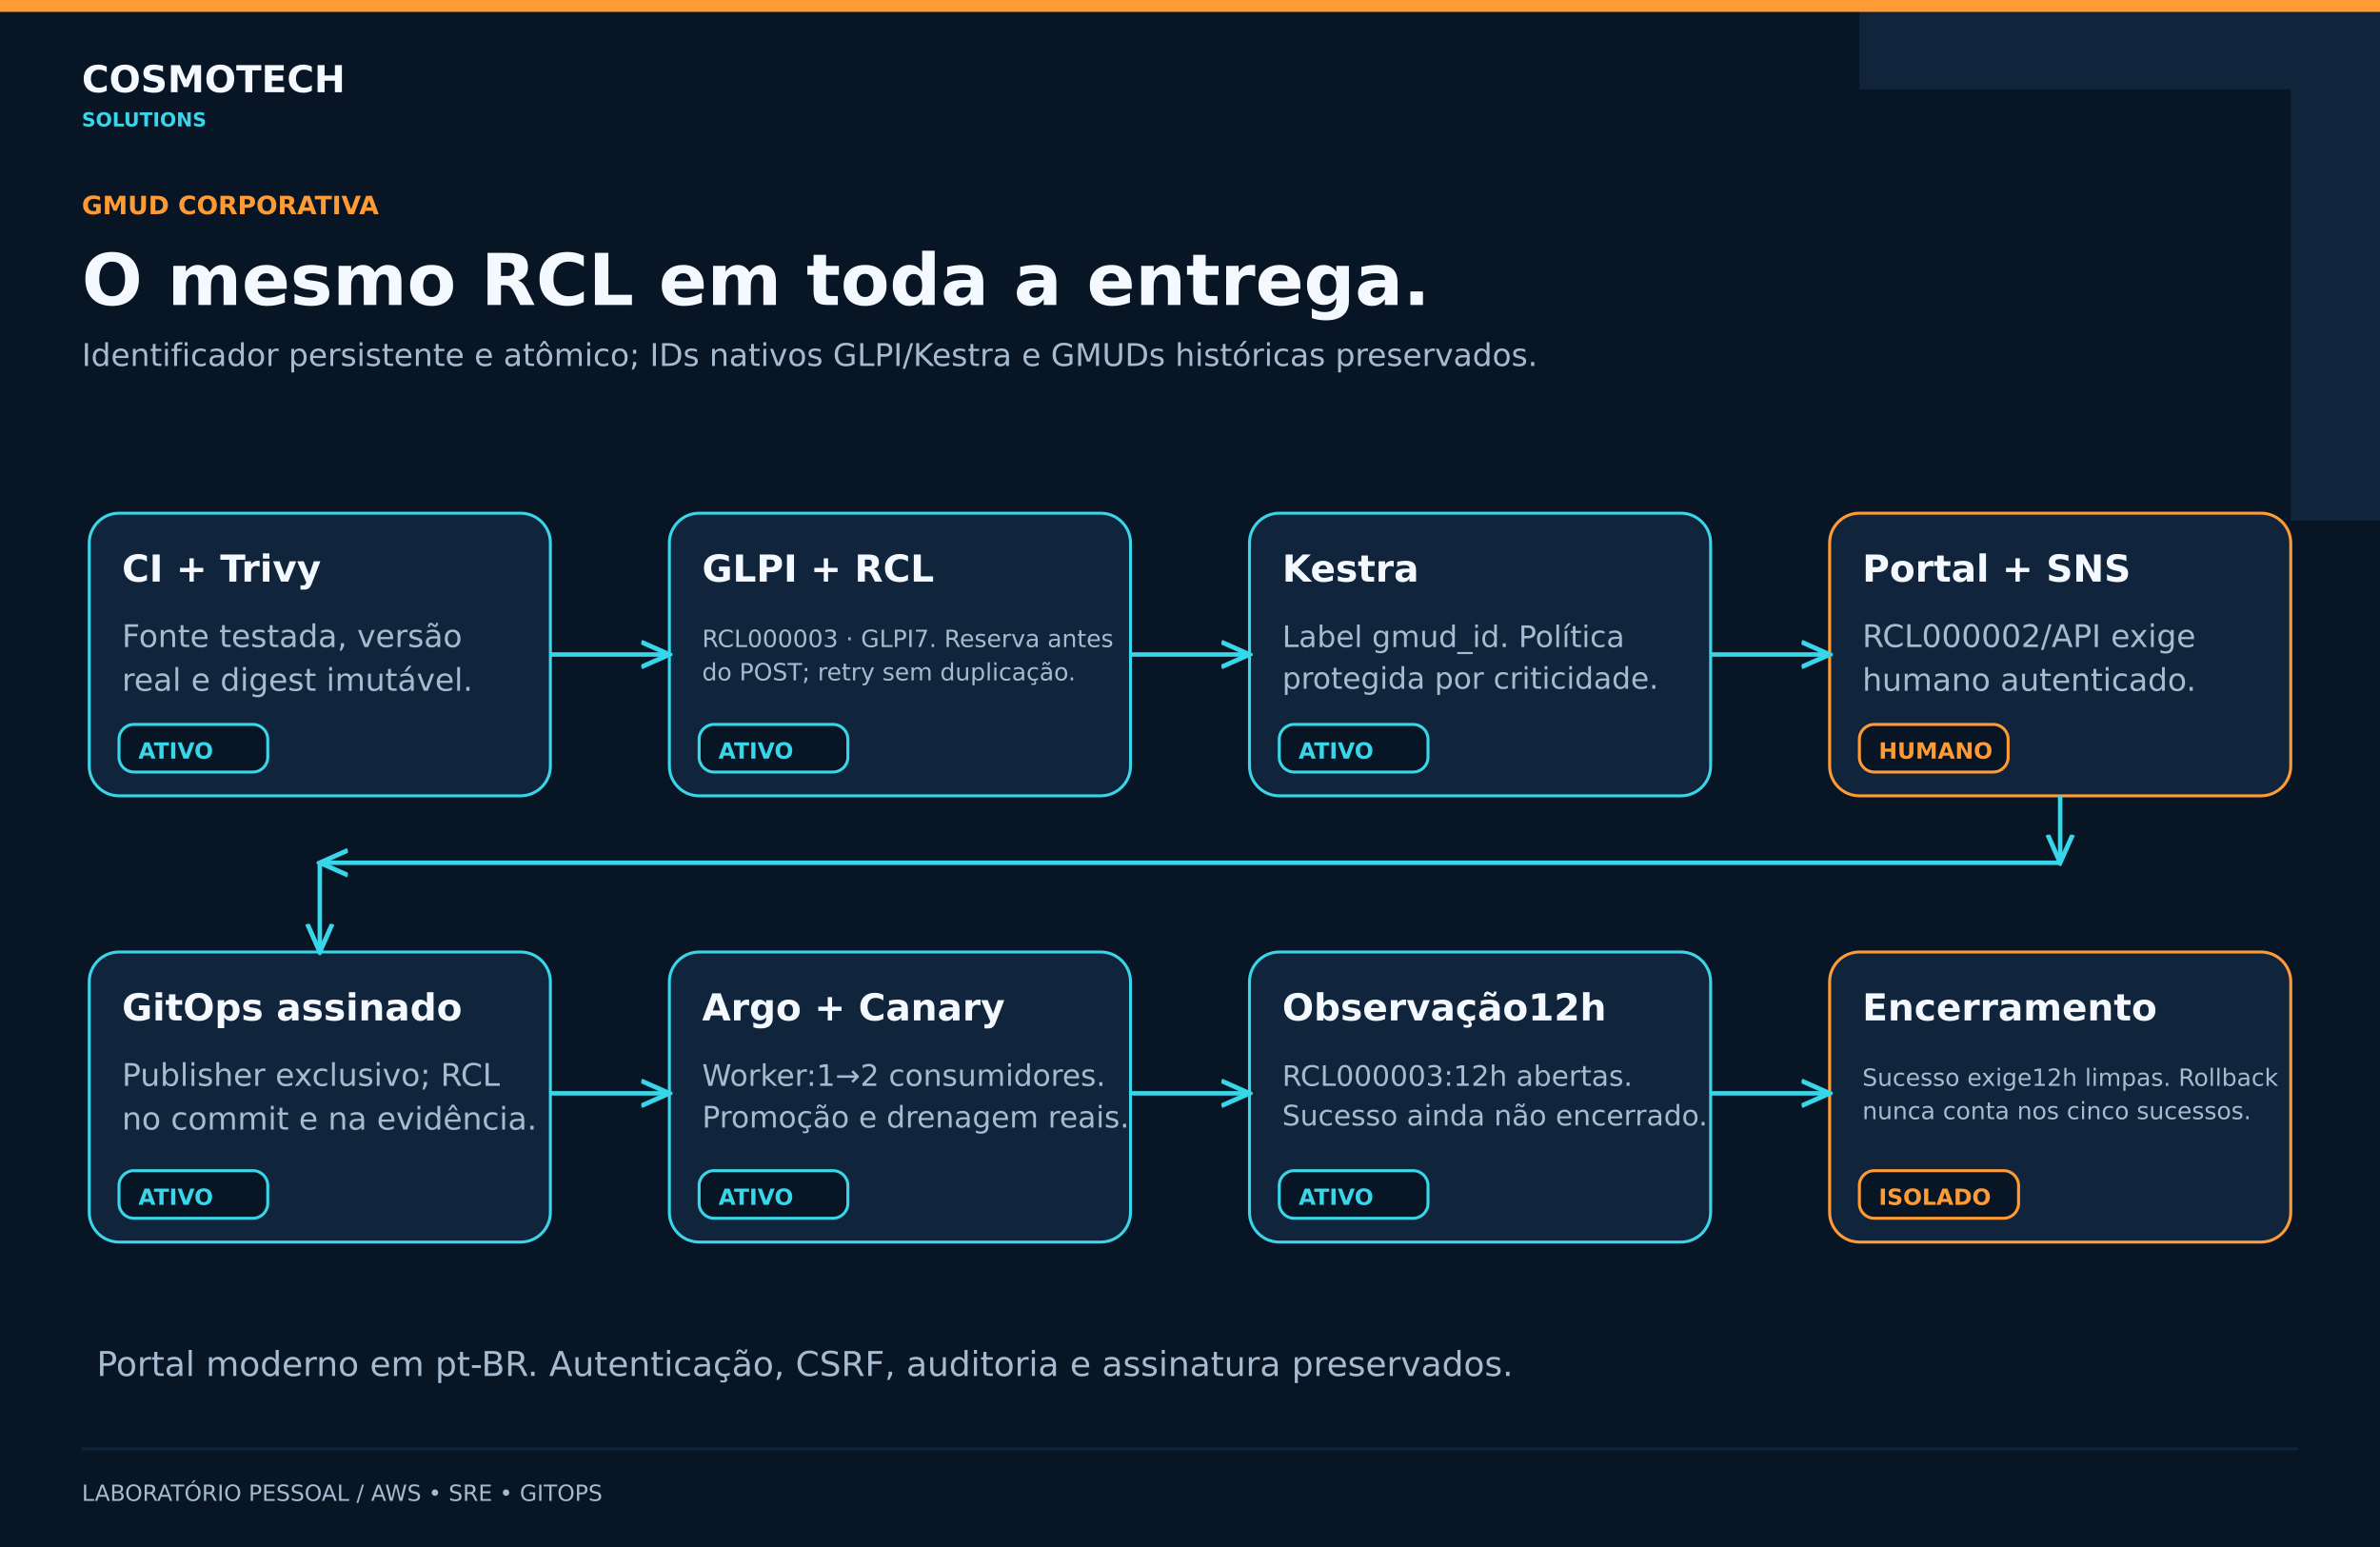
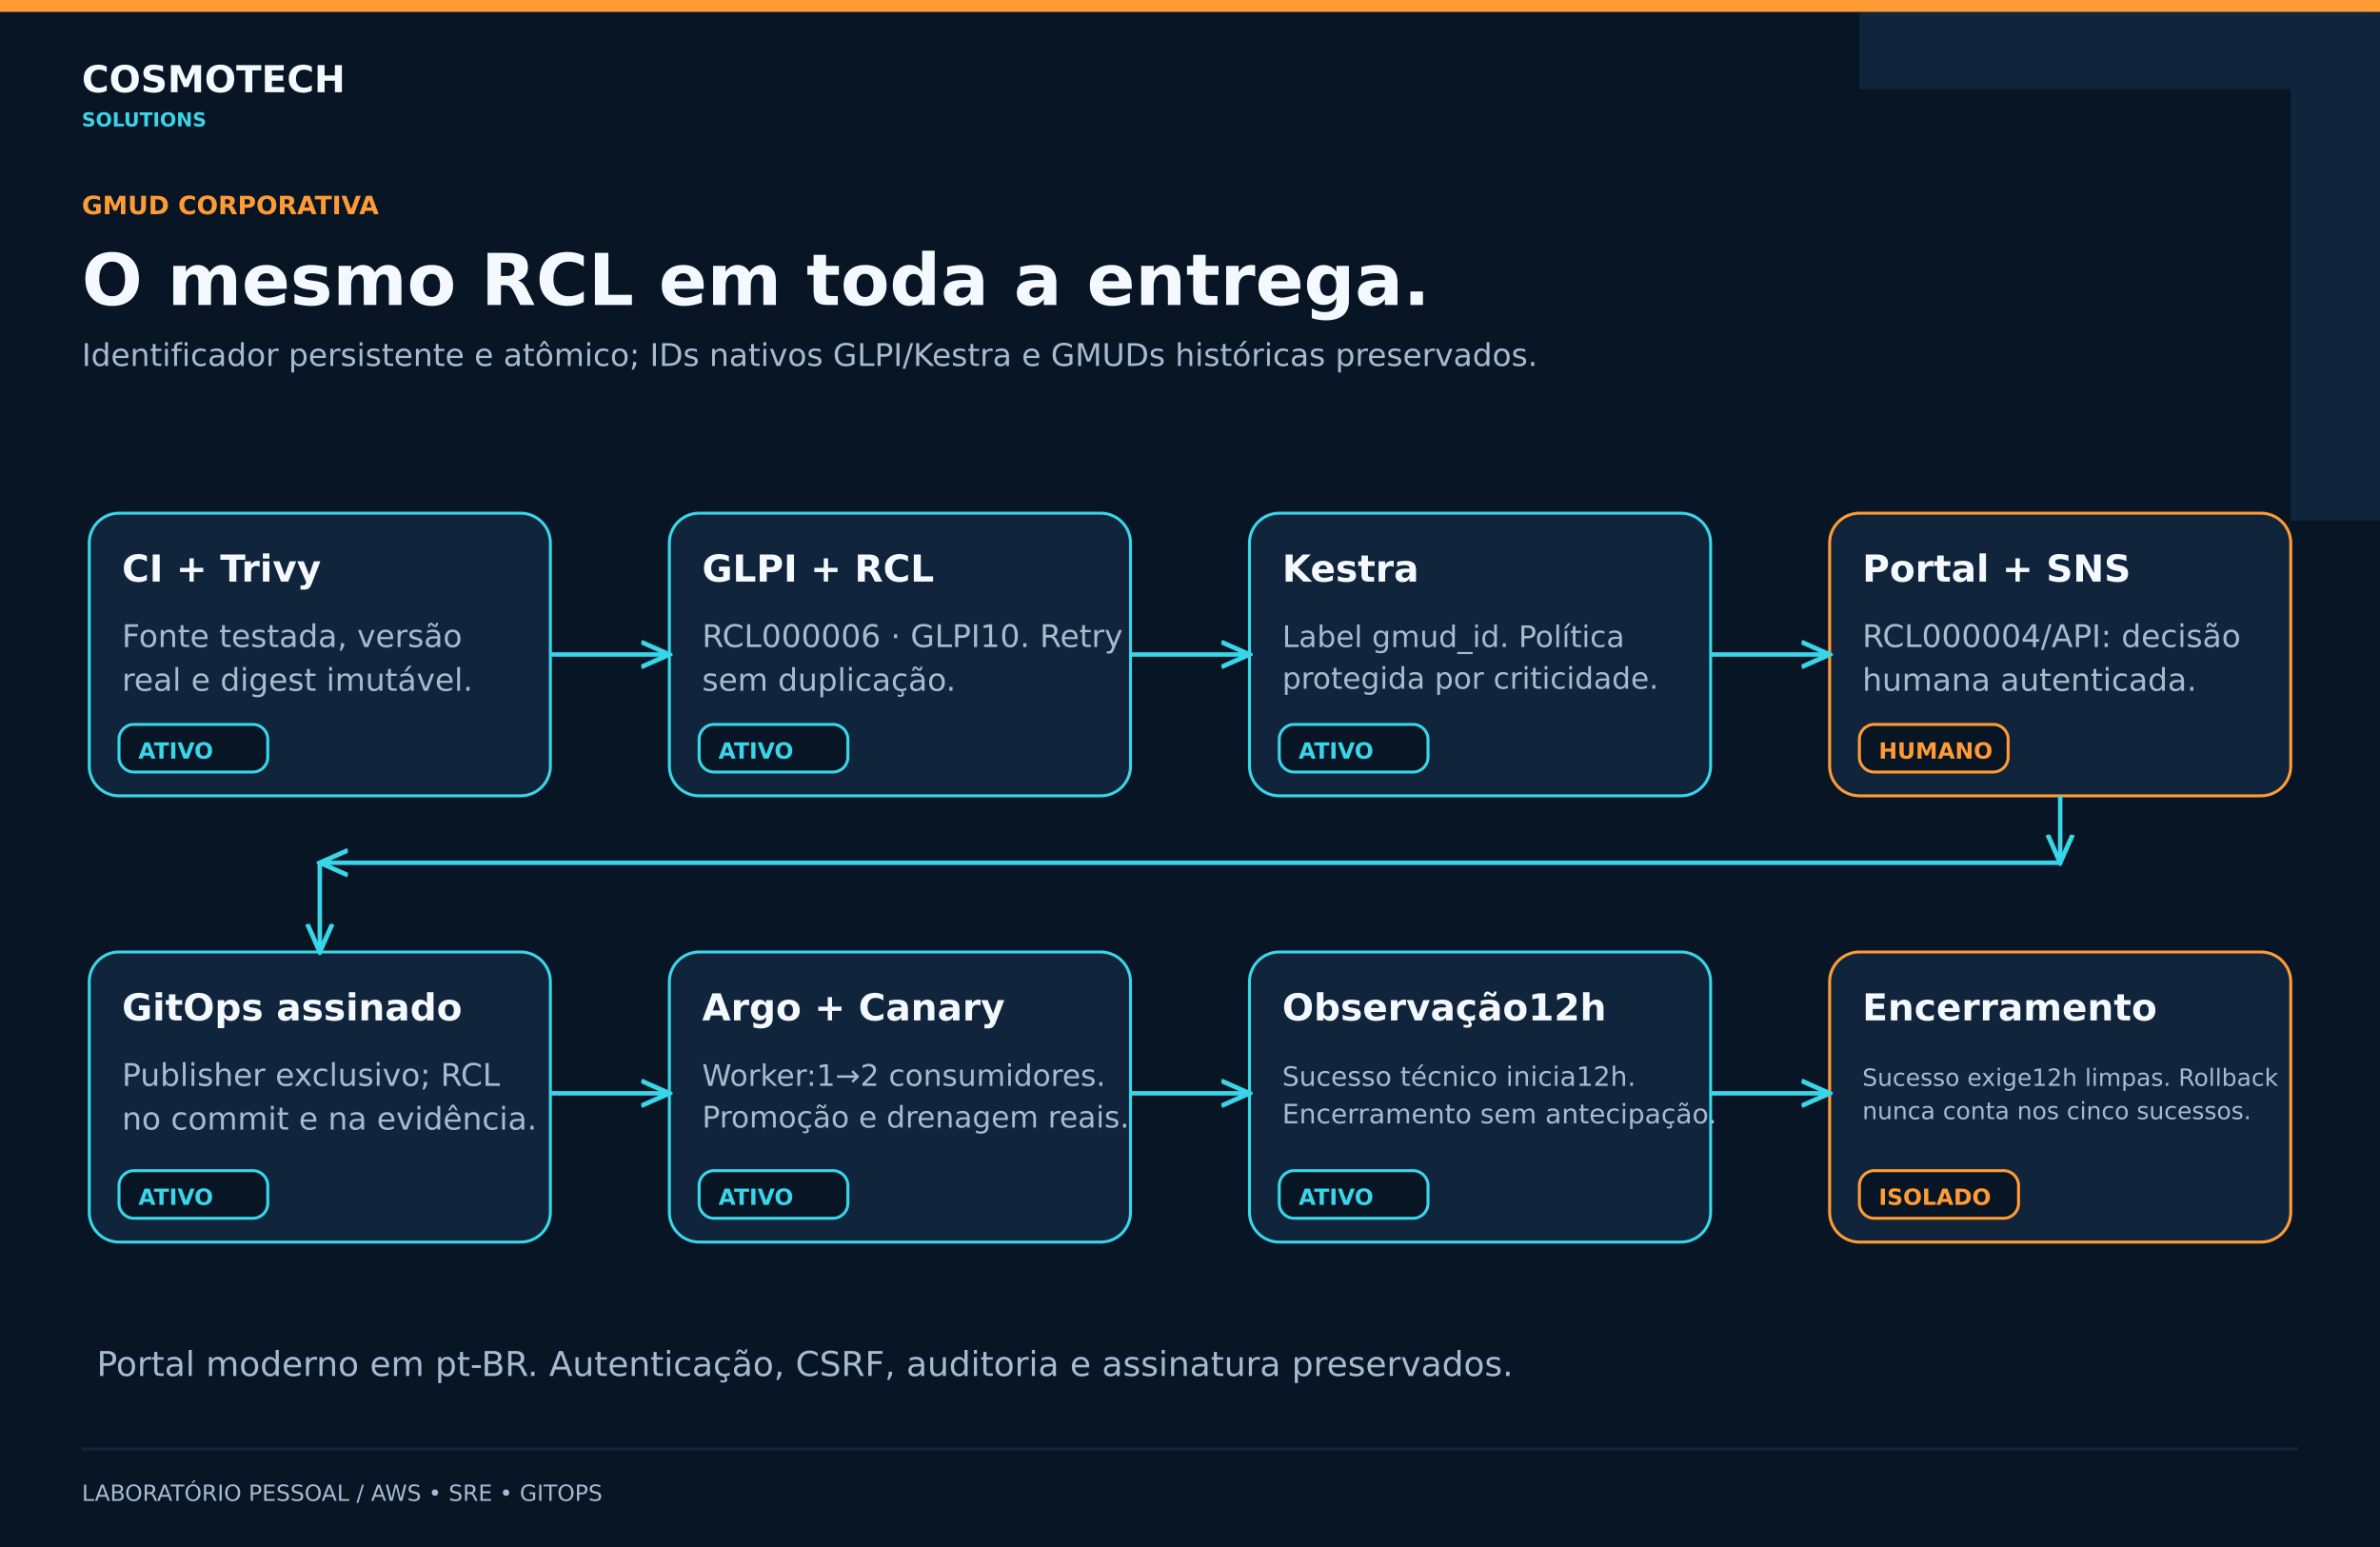
<svg xmlns="http://www.w3.org/2000/svg" width="1600" height="1040" viewBox="0 0 1600 1040">
  <defs>
    <marker id="arrow" viewBox="0 0 10 10" refX="9" refY="5" markerWidth="7" markerHeight="7" orient="auto-start-reverse">
      <path d="M0 1L9 5L0 9" fill="none" stroke="#39d5e8" stroke-width="1.5" />
    </marker>
  </defs>
  <rect width="1600" height="1040" fill="#081525" />
  <path d="M1250 0H1600V350" fill="none" stroke="#10243b" stroke-width="120" />
  <rect x="0" y="0" width="1600" height="8" fill="#ff9b35" />
  <text x="55" y="62" font-family="DejaVu Sans,sans-serif" font-size="25" font-weight="700" fill="#f4f8ff">COSMOTECH</text>
  <text x="55" y="85" font-family="DejaVu Sans,sans-serif" font-size="13" font-weight="700" fill="#39d5e8">SOLUTIONS</text>
  <text x="55" y="144" font-family="DejaVu Sans,sans-serif" font-size="17" font-weight="700" fill="#ff9b35">GMUD CORPORATIVA</text>
  <text x="55" y="205" font-family="DejaVu Sans,sans-serif" font-size="48" font-weight="700" fill="#f4f8ff">O mesmo RCL em toda a entrega.</text>
  <text x="55" y="246" font-family="DejaVu Sans,sans-serif" font-size="21" font-weight="400" fill="#a6bbd0">Identificador persistente e atômico; IDs nativos GLPI/Kestra e GMUDs históricas preservados.</text>
  <path d="M55 974H1545" stroke="#10243b" stroke-width="2" />
  <text x="55" y="1009" font-family="DejaVu Sans,sans-serif" font-size="15" font-weight="400" fill="#a6bbd0">LABORATÓRIO PESSOAL  /  AWS • SRE • GITOPS</text>
  <rect x="60" y="345" width="310" height="190" rx="20" fill="#10243b" stroke="#39d5e8" stroke-width="2" />
  <text x="82" y="391" font-family="DejaVu Sans,sans-serif" font-size="25" font-weight="700" fill="#f4f8ff">CI + Trivy</text>
  <text x="82" y="435.0" font-family="DejaVu Sans,sans-serif" font-size="21" font-weight="400" fill="#a6bbd0">Fonte testada, versão</text>
  <text x="82" y="464.4" font-family="DejaVu Sans,sans-serif" font-size="21" font-weight="400" fill="#a6bbd0">real e digest imutável.</text>
  <rect x="80" y="487" width="100" height="32" rx="10" fill="#081525" stroke="#39d5e8" stroke-width="2" />
  <text x="93" y="510" font-family="DejaVu Sans,sans-serif" font-size="15" font-weight="700" fill="#39d5e8">ATIVO</text>
  <rect x="450" y="345" width="310" height="190" rx="20" fill="#10243b" stroke="#39d5e8" stroke-width="2" />
  <text x="472" y="391" font-family="DejaVu Sans,sans-serif" font-size="25" font-weight="700" fill="#f4f8ff">GLPI + RCL</text>
-   <text x="472" y="435.0" font-family="DejaVu Sans,sans-serif" font-size="16" font-weight="400" fill="#a6bbd0">RCL000003 · GLPI7. Reserva antes</text>
-   <text x="472" y="457.4" font-family="DejaVu Sans,sans-serif" font-size="16" font-weight="400" fill="#a6bbd0">do POST; retry sem duplicação.</text>
+   <text x="472" y="435.0" font-family="DejaVu Sans,sans-serif" font-size="21" font-weight="400" fill="#a6bbd0">RCL000006 · GLPI10. Retry</text>
+   <text x="472" y="464.4" font-family="DejaVu Sans,sans-serif" font-size="21" font-weight="400" fill="#a6bbd0">sem duplicação.</text>
  <rect x="470" y="487" width="100" height="32" rx="10" fill="#081525" stroke="#39d5e8" stroke-width="2" />
  <text x="483" y="510" font-family="DejaVu Sans,sans-serif" font-size="15" font-weight="700" fill="#39d5e8">ATIVO</text>
  <rect x="840" y="345" width="310" height="190" rx="20" fill="#10243b" stroke="#39d5e8" stroke-width="2" />
  <text x="862" y="391" font-family="DejaVu Sans,sans-serif" font-size="25" font-weight="700" fill="#f4f8ff">Kestra</text>
  <text x="862" y="435.0" font-family="DejaVu Sans,sans-serif" font-size="20" font-weight="400" fill="#a6bbd0">Label gmud_id. Política</text>
  <text x="862" y="463.0" font-family="DejaVu Sans,sans-serif" font-size="20" font-weight="400" fill="#a6bbd0">protegida por criticidade.</text>
  <rect x="860" y="487" width="100" height="32" rx="10" fill="#081525" stroke="#39d5e8" stroke-width="2" />
  <text x="873" y="510" font-family="DejaVu Sans,sans-serif" font-size="15" font-weight="700" fill="#39d5e8">ATIVO</text>
  <rect x="1230" y="345" width="310" height="190" rx="20" fill="#10243b" stroke="#ff9b35" stroke-width="2" />
  <text x="1252" y="391" font-family="DejaVu Sans,sans-serif" font-size="25" font-weight="700" fill="#f4f8ff">Portal + SNS</text>
-   <text x="1252" y="435.0" font-family="DejaVu Sans,sans-serif" font-size="21" font-weight="400" fill="#a6bbd0">RCL000002/API exige</text>
-   <text x="1252" y="464.4" font-family="DejaVu Sans,sans-serif" font-size="21" font-weight="400" fill="#a6bbd0">humano autenticado.</text>
+   <text x="1252" y="435.0" font-family="DejaVu Sans,sans-serif" font-size="21" font-weight="400" fill="#a6bbd0">RCL000004/API: decisão</text>
+   <text x="1252" y="464.4" font-family="DejaVu Sans,sans-serif" font-size="21" font-weight="400" fill="#a6bbd0">humana autenticada.</text>
  <rect x="1250" y="487" width="100" height="32" rx="10" fill="#081525" stroke="#ff9b35" stroke-width="2" />
  <text x="1263" y="510" font-family="DejaVu Sans,sans-serif" font-size="15" font-weight="700" fill="#ff9b35">HUMANO</text>
  <path d="M370,440 L450,440" fill="none" stroke="#39d5e8" stroke-width="3" marker-end="url(#arrow)" />
  <path d="M760,440 L840,440" fill="none" stroke="#39d5e8" stroke-width="3" marker-end="url(#arrow)" />
  <path d="M1150,440 L1230,440" fill="none" stroke="#39d5e8" stroke-width="3" marker-end="url(#arrow)" />
  <rect x="60" y="640" width="310" height="195" rx="20" fill="#10243b" stroke="#39d5e8" stroke-width="2" />
  <text x="82" y="686" font-family="DejaVu Sans,sans-serif" font-size="25" font-weight="700" fill="#f4f8ff">GitOps assinado</text>
  <text x="82" y="730.0" font-family="DejaVu Sans,sans-serif" font-size="21" font-weight="400" fill="#a6bbd0">Publisher exclusivo; RCL</text>
  <text x="82" y="759.4" font-family="DejaVu Sans,sans-serif" font-size="21" font-weight="400" fill="#a6bbd0">no commit e na evidência.</text>
  <rect x="80" y="787" width="100" height="32" rx="10" fill="#081525" stroke="#39d5e8" stroke-width="2" />
  <text x="93" y="810" font-family="DejaVu Sans,sans-serif" font-size="15" font-weight="700" fill="#39d5e8">ATIVO</text>
  <rect x="450" y="640" width="310" height="195" rx="20" fill="#10243b" stroke="#39d5e8" stroke-width="2" />
  <text x="472" y="686" font-family="DejaVu Sans,sans-serif" font-size="25" font-weight="700" fill="#f4f8ff">Argo + Canary</text>
  <text x="472" y="730.0" font-family="DejaVu Sans,sans-serif" font-size="20" font-weight="400" fill="#a6bbd0">Worker:1→2 consumidores.</text>
  <text x="472" y="758.0" font-family="DejaVu Sans,sans-serif" font-size="20" font-weight="400" fill="#a6bbd0">Promoção e drenagem reais.</text>
  <rect x="470" y="787" width="100" height="32" rx="10" fill="#081525" stroke="#39d5e8" stroke-width="2" />
  <text x="483" y="810" font-family="DejaVu Sans,sans-serif" font-size="15" font-weight="700" fill="#39d5e8">ATIVO</text>
  <rect x="840" y="640" width="310" height="195" rx="20" fill="#10243b" stroke="#39d5e8" stroke-width="2" />
  <text x="862" y="686" font-family="DejaVu Sans,sans-serif" font-size="25" font-weight="700" fill="#f4f8ff">Observação12h</text>
-   <text x="862" y="730.0" font-family="DejaVu Sans,sans-serif" font-size="19" font-weight="400" fill="#a6bbd0">RCL000003:12h abertas.</text>
-   <text x="862" y="756.6" font-family="DejaVu Sans,sans-serif" font-size="19" font-weight="400" fill="#a6bbd0">Sucesso ainda não encerrado.</text>
+   <text x="862" y="730.0" font-family="DejaVu Sans,sans-serif" font-size="18" font-weight="400" fill="#a6bbd0">Sucesso técnico inicia12h.</text>
+   <text x="862" y="755.2" font-family="DejaVu Sans,sans-serif" font-size="18" font-weight="400" fill="#a6bbd0">Encerramento sem antecipação.</text>
  <rect x="860" y="787" width="100" height="32" rx="10" fill="#081525" stroke="#39d5e8" stroke-width="2" />
  <text x="873" y="810" font-family="DejaVu Sans,sans-serif" font-size="15" font-weight="700" fill="#39d5e8">ATIVO</text>
  <rect x="1230" y="640" width="310" height="195" rx="20" fill="#10243b" stroke="#ff9b35" stroke-width="2" />
  <text x="1252" y="686" font-family="DejaVu Sans,sans-serif" font-size="25" font-weight="700" fill="#f4f8ff">Encerramento</text>
  <text x="1252" y="730.0" font-family="DejaVu Sans,sans-serif" font-size="16" font-weight="400" fill="#a6bbd0">Sucesso exige12h limpas. Rollback</text>
  <text x="1252" y="752.4" font-family="DejaVu Sans,sans-serif" font-size="16" font-weight="400" fill="#a6bbd0">nunca conta nos cinco sucessos.</text>
  <rect x="1250" y="787" width="107" height="32" rx="10" fill="#081525" stroke="#ff9b35" stroke-width="2" />
  <text x="1263" y="810" font-family="DejaVu Sans,sans-serif" font-size="15" font-weight="700" fill="#ff9b35">ISOLADO</text>
  <path d="M370,735 L450,735" fill="none" stroke="#39d5e8" stroke-width="3" marker-end="url(#arrow)" />
  <path d="M760,735 L840,735" fill="none" stroke="#39d5e8" stroke-width="3" marker-end="url(#arrow)" />
  <path d="M1150,735 L1230,735" fill="none" stroke="#39d5e8" stroke-width="3" marker-end="url(#arrow)" />
  <path d="M1385,535 L1385,580" fill="none" stroke="#39d5e8" stroke-width="3" marker-end="url(#arrow)" />
  <path d="M1385,580 L215,580" fill="none" stroke="#39d5e8" stroke-width="3" marker-end="url(#arrow)" />
  <path d="M215,580 L215,640" fill="none" stroke="#39d5e8" stroke-width="3" marker-end="url(#arrow)" />
  <text x="65" y="925" font-family="DejaVu Sans,sans-serif" font-size="23" font-weight="400" fill="#a6bbd0">Portal moderno em pt-BR. Autenticação, CSRF, auditoria e assinatura preservados.</text>
</svg>
